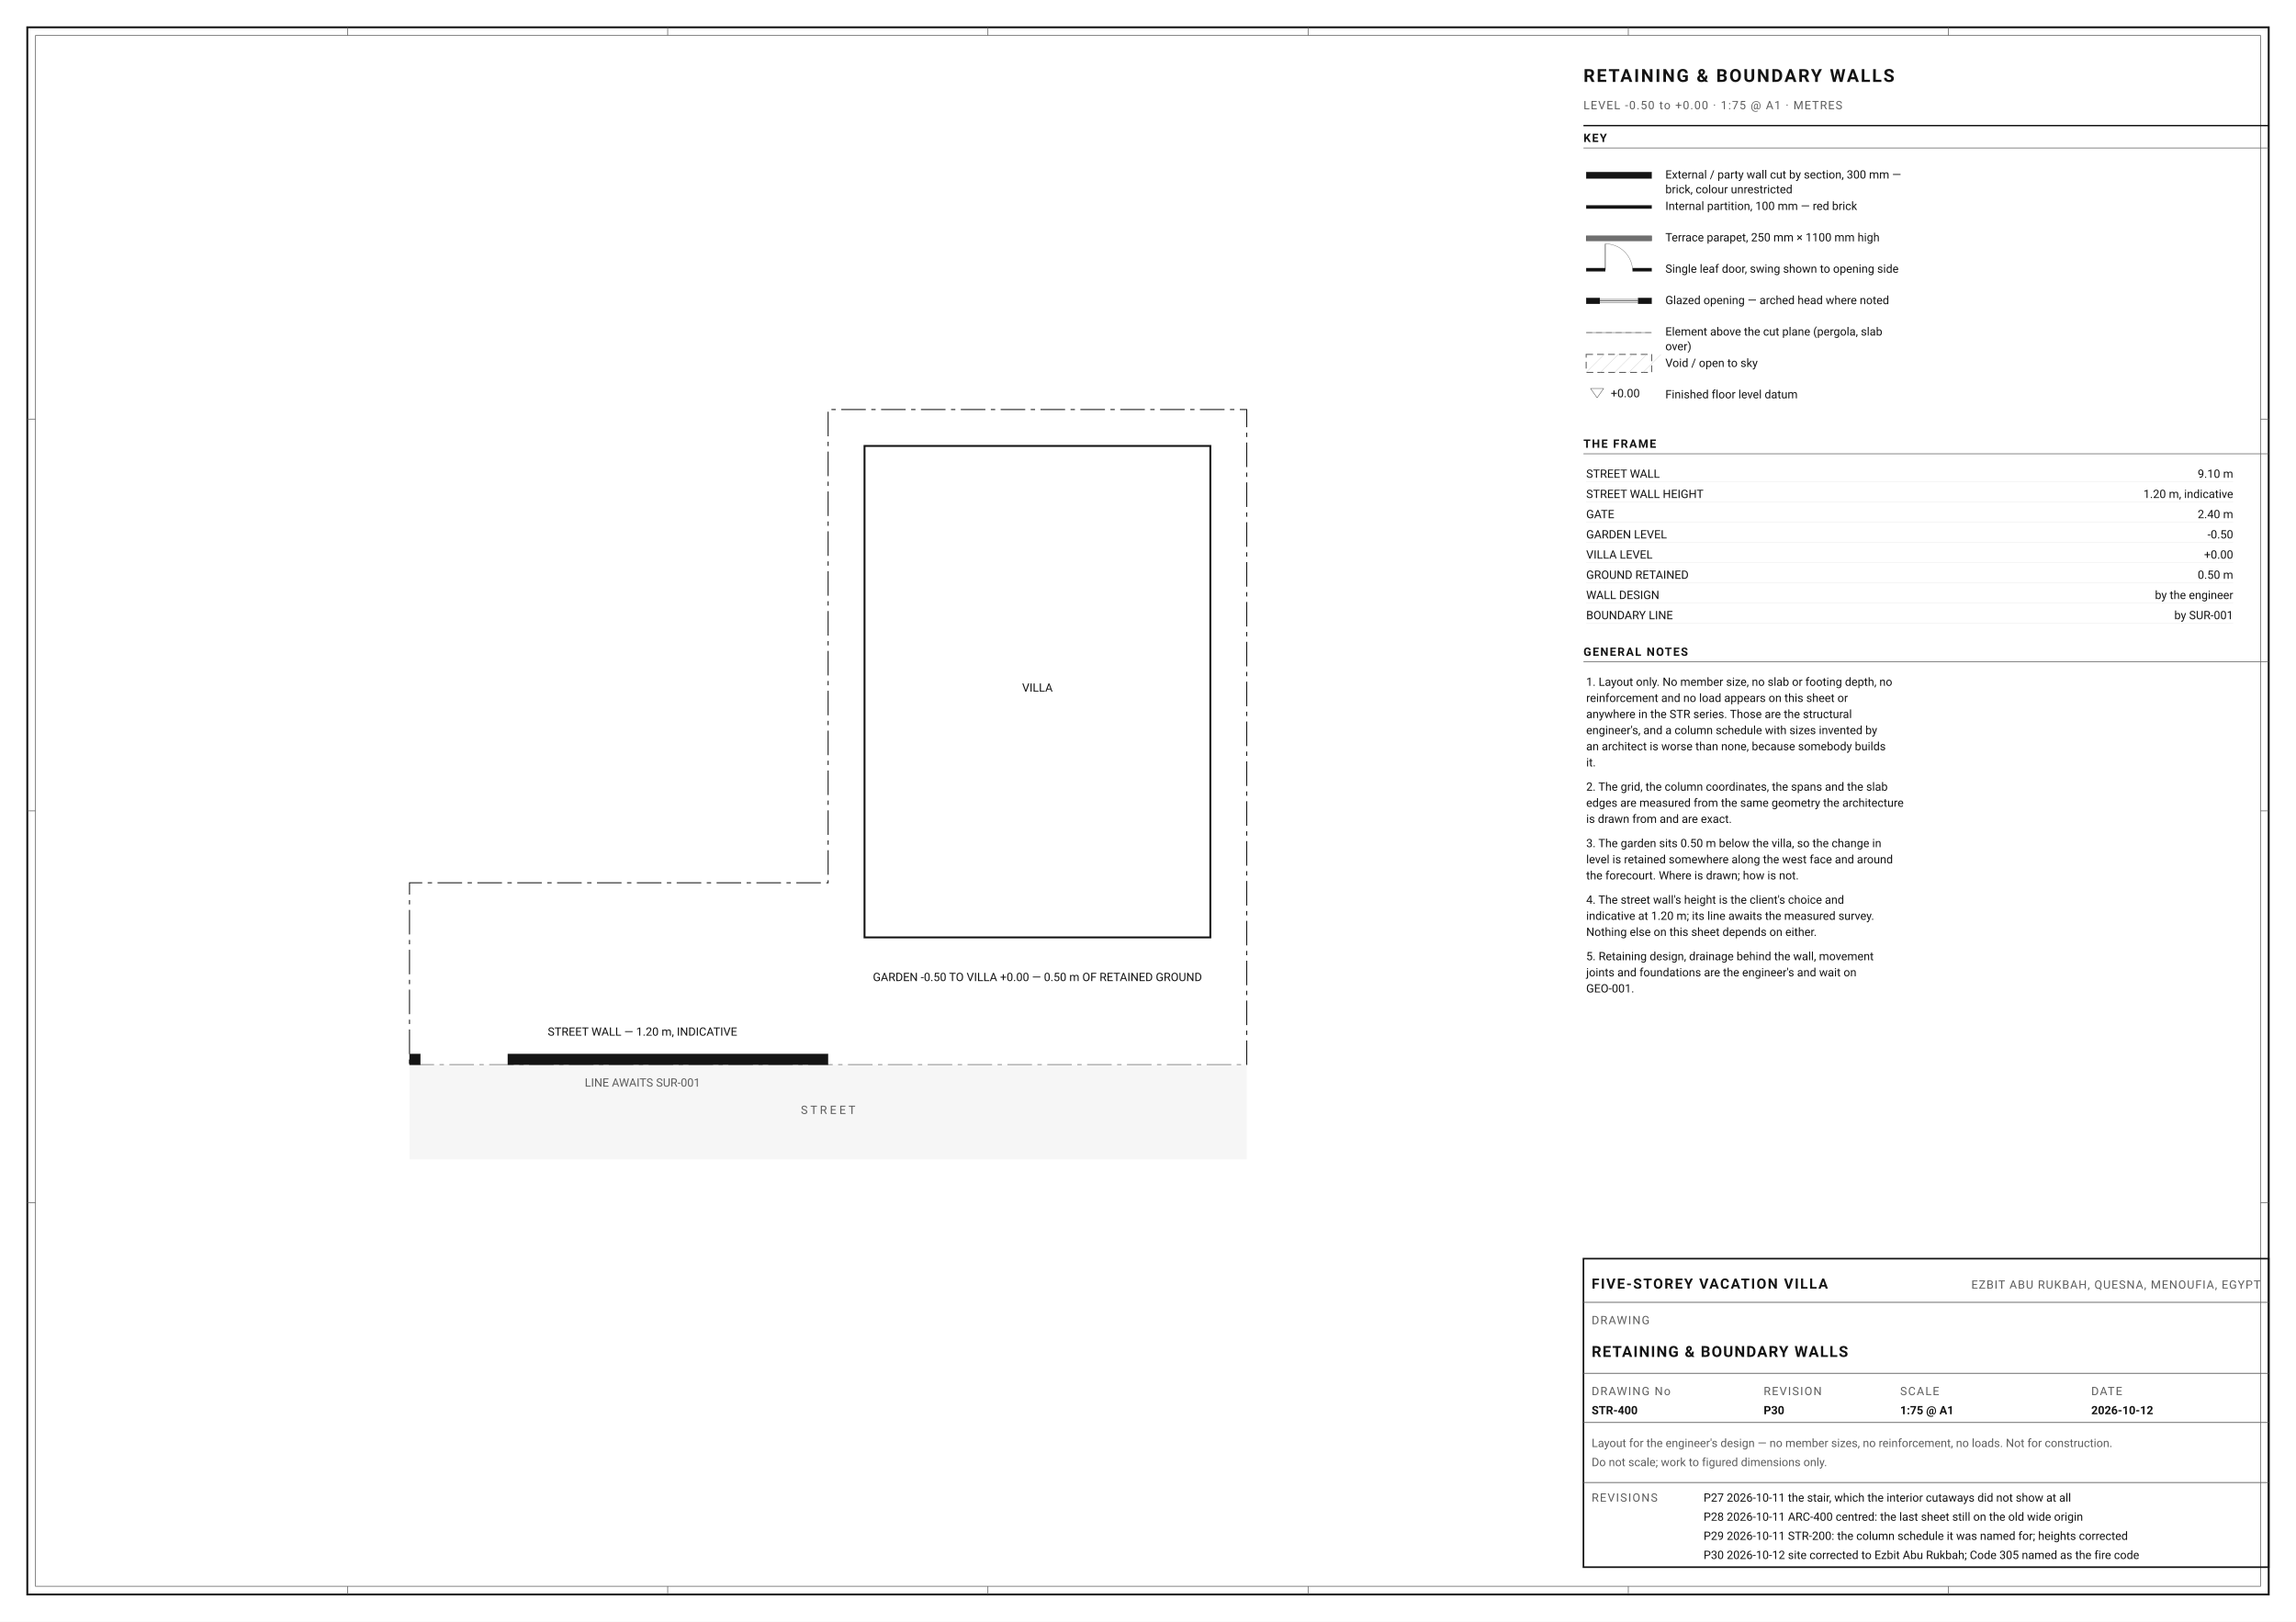
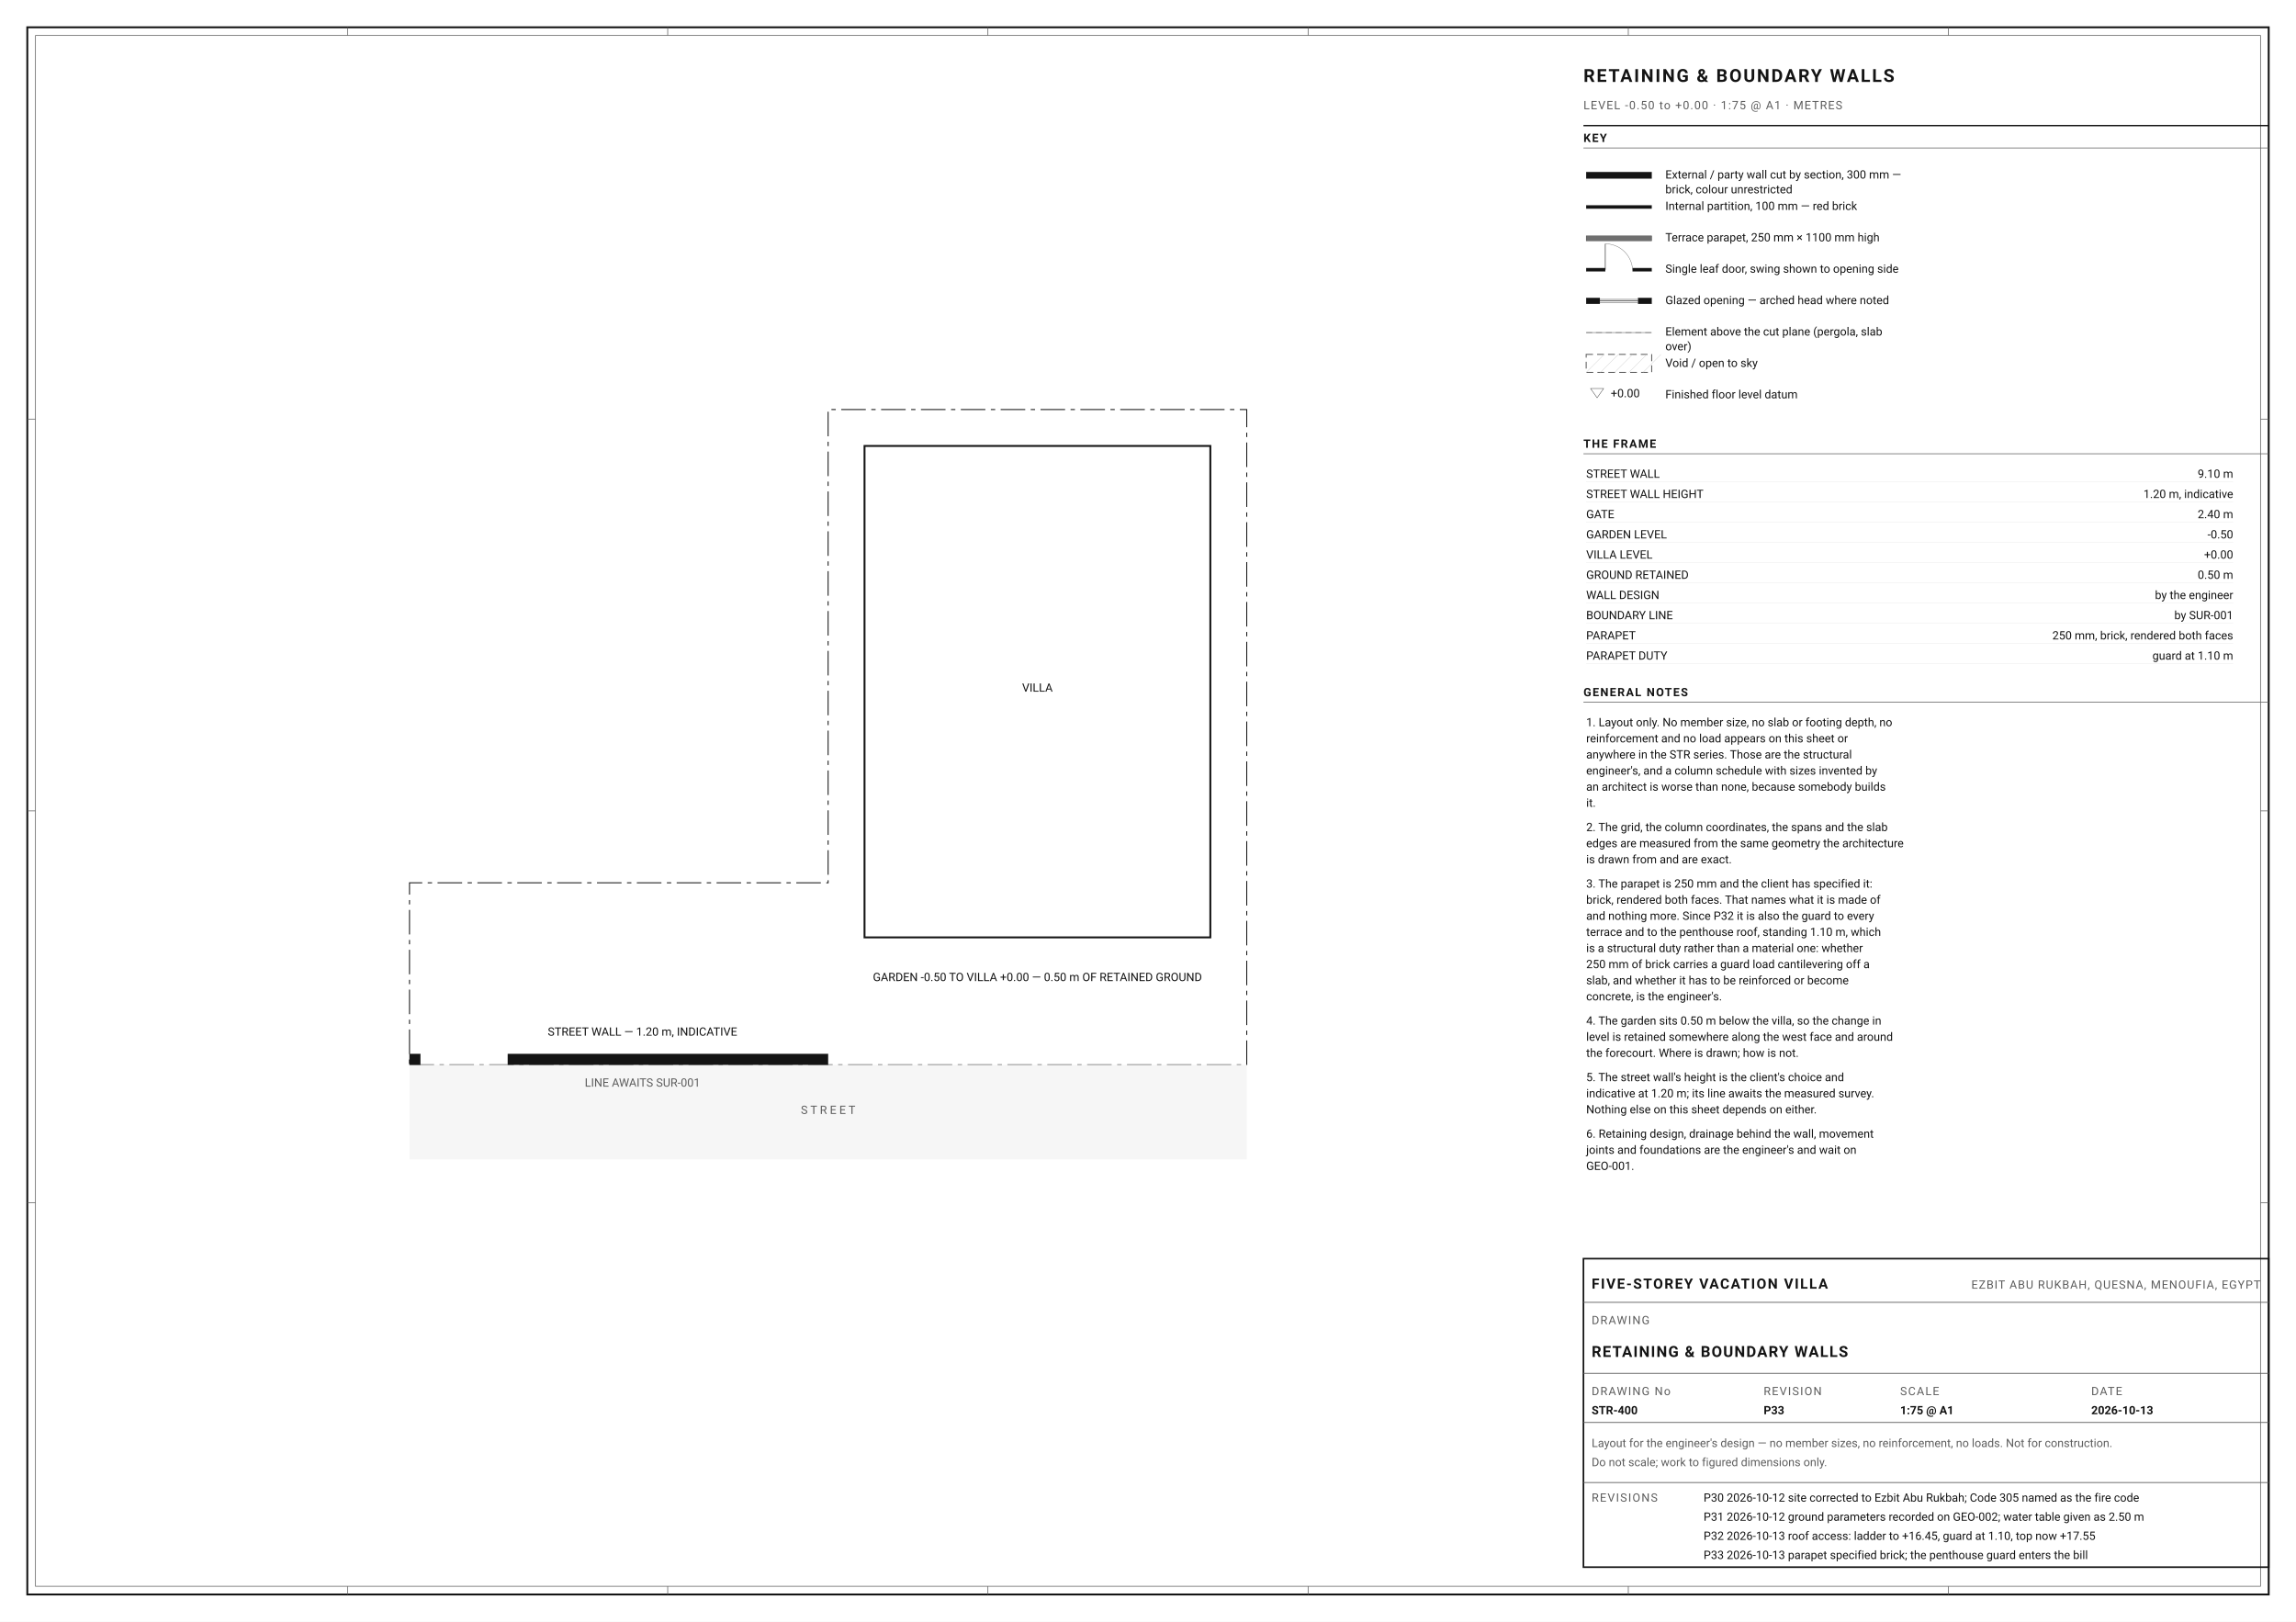
<svg xmlns="http://www.w3.org/2000/svg" width="841.0mm" height="594.0mm" viewBox="0 0 841.0 594.0">
  <rect width="841.0" height="594.0" fill="#ffffff" />
  <rect x="10.000" y="10.000" width="821.000" height="574.000" fill="none" stroke="#141414" stroke-width="0.7" />
  <rect x="13.000" y="13.000" width="815.000" height="568.000" fill="none" stroke="#5d5d5d" stroke-width="0.25" />
  <line x1="127.286" y1="10.000" x2="127.286" y2="13.000" stroke="#5d5d5d" stroke-width="0.25" stroke-linecap="butt" />
  <line x1="127.286" y1="581.000" x2="127.286" y2="584.000" stroke="#5d5d5d" stroke-width="0.25" stroke-linecap="butt" />
  <line x1="244.571" y1="10.000" x2="244.571" y2="13.000" stroke="#5d5d5d" stroke-width="0.25" stroke-linecap="butt" />
  <line x1="244.571" y1="581.000" x2="244.571" y2="584.000" stroke="#5d5d5d" stroke-width="0.25" stroke-linecap="butt" />
  <line x1="361.857" y1="10.000" x2="361.857" y2="13.000" stroke="#5d5d5d" stroke-width="0.25" stroke-linecap="butt" />
  <line x1="361.857" y1="581.000" x2="361.857" y2="584.000" stroke="#5d5d5d" stroke-width="0.25" stroke-linecap="butt" />
  <line x1="479.143" y1="10.000" x2="479.143" y2="13.000" stroke="#5d5d5d" stroke-width="0.25" stroke-linecap="butt" />
  <line x1="479.143" y1="581.000" x2="479.143" y2="584.000" stroke="#5d5d5d" stroke-width="0.25" stroke-linecap="butt" />
  <line x1="596.429" y1="10.000" x2="596.429" y2="13.000" stroke="#5d5d5d" stroke-width="0.25" stroke-linecap="butt" />
  <line x1="596.429" y1="581.000" x2="596.429" y2="584.000" stroke="#5d5d5d" stroke-width="0.25" stroke-linecap="butt" />
  <line x1="713.714" y1="10.000" x2="713.714" y2="13.000" stroke="#5d5d5d" stroke-width="0.25" stroke-linecap="butt" />
  <line x1="713.714" y1="581.000" x2="713.714" y2="584.000" stroke="#5d5d5d" stroke-width="0.25" stroke-linecap="butt" />
  <line x1="10.000" y1="153.500" x2="13.000" y2="153.500" stroke="#5d5d5d" stroke-width="0.25" stroke-linecap="butt" />
  <line x1="828.000" y1="153.500" x2="831.000" y2="153.500" stroke="#5d5d5d" stroke-width="0.25" stroke-linecap="butt" />
  <line x1="10.000" y1="297.000" x2="13.000" y2="297.000" stroke="#5d5d5d" stroke-width="0.25" stroke-linecap="butt" />
  <line x1="828.000" y1="297.000" x2="831.000" y2="297.000" stroke="#5d5d5d" stroke-width="0.25" stroke-linecap="butt" />
  <line x1="10.000" y1="440.500" x2="13.000" y2="440.500" stroke="#5d5d5d" stroke-width="0.25" stroke-linecap="butt" />
  <line x1="828.000" y1="440.500" x2="831.000" y2="440.500" stroke="#5d5d5d" stroke-width="0.25" stroke-linecap="butt" />
  <polygon points="150.000,390.000 456.667,390.000 456.667,150.000 303.333,150.000 303.333,323.333 150.000,323.333" fill="none" stroke="#141414" stroke-width="0.35" stroke-dasharray="9 2 1.6 2" />
  <rect x="150.000" y="390.000" width="306.667" height="34.667" fill="#f6f6f6" stroke="none" stroke-width="0" />
  <text x="303.333" y="408.000" font-family="ui-sans-serif,-apple-system,'Segoe UI',Roboto,'Helvetica Neue',Arial,sans-serif" font-size="4.233" fill="#5d5d5d" text-anchor="middle" font-weight="400" letter-spacing="0.0" style="">S T R E E T</text>
  <rect x="316.667" y="163.333" width="126.667" height="180.000" fill="#ffffff" stroke="#141414" stroke-width="0.7" />
  <text x="380.000" y="253.333" font-family="ui-sans-serif,-apple-system,'Segoe UI',Roboto,'Helvetica Neue',Arial,sans-serif" font-size="4.233" fill="#141414" text-anchor="middle" font-weight="400" letter-spacing="0.0" style="">VILLA</text>
  <rect x="150.000" y="386.000" width="4.000" height="4.000" fill="#141414" stroke="#141414" stroke-width="0.05" />
  <rect x="186.000" y="386.000" width="117.333" height="4.000" fill="#141414" stroke="#141414" stroke-width="0.05" />
  <text x="235.333" y="379.333" font-family="ui-sans-serif,-apple-system,'Segoe UI',Roboto,'Helvetica Neue',Arial,sans-serif" font-size="4.233" fill="#141414" text-anchor="middle" font-weight="400" letter-spacing="0.0" style="">STREET WALL — 1.20 m, INDICATIVE</text>
  <text x="235.333" y="398.000" font-family="ui-sans-serif,-apple-system,'Segoe UI',Roboto,'Helvetica Neue',Arial,sans-serif" font-size="4.233" fill="#5d5d5d" text-anchor="middle" font-weight="400" letter-spacing="0.0" style="">LINE AWAITS SUR-001</text>
  <text x="380.000" y="359.333" font-family="ui-sans-serif,-apple-system,'Segoe UI',Roboto,'Helvetica Neue',Arial,sans-serif" font-size="4.233" fill="#141414" text-anchor="middle" font-weight="400" letter-spacing="0.0" style="">GARDEN -0.50 TO VILLA +0.00 — 0.50 m OF RETAINED GROUND</text>
  <text x="580.000" y="30.000" font-family="ui-sans-serif,-apple-system,'Segoe UI',Roboto,'Helvetica Neue',Arial,sans-serif" font-size="6.6" fill="#141414" text-anchor="start" font-weight="700" letter-spacing="0.6" style="">RETAINING &amp; BOUNDARY WALLS</text>
  <text x="580.000" y="40.000" font-family="ui-sans-serif,-apple-system,'Segoe UI',Roboto,'Helvetica Neue',Arial,sans-serif" font-size="4.233" fill="#5d5d5d" text-anchor="start" font-weight="400" letter-spacing="0.35" style="">LEVEL -0.50 to +0.00   ·   1:75 @ A1   ·   METRES</text>
  <line x1="580.000" y1="46.000" x2="831.000" y2="46.000" stroke="#141414" stroke-width="0.5" stroke-linecap="butt" />
  <text x="580.000" y="52.000" font-family="ui-sans-serif,-apple-system,'Segoe UI',Roboto,'Helvetica Neue',Arial,sans-serif" font-size="4.233" fill="#141414" text-anchor="start" font-weight="700" letter-spacing="0.45" style="">KEY</text>
  <line x1="580.000" y1="54.200" x2="831.000" y2="54.200" stroke="#5d5d5d" stroke-width="0.25" stroke-linecap="butt" />
  <rect x="581.000" y="63.000" width="24.000" height="2.400" fill="#141414" stroke="#141414" stroke-width="0.05" />
  <text x="610.000" y="65.400" font-family="ui-sans-serif,-apple-system,'Segoe UI',Roboto,'Helvetica Neue',Arial,sans-serif" font-size="4.233" fill="#141414" text-anchor="start" font-weight="400" letter-spacing="0.0" style="">External / party wall cut by section, 300 mm —</text>
  <text x="610.000" y="70.800" font-family="ui-sans-serif,-apple-system,'Segoe UI',Roboto,'Helvetica Neue',Arial,sans-serif" font-size="4.233" fill="#141414" text-anchor="start" font-weight="400" letter-spacing="0.0" style="">brick, colour unrestricted</text>
  <rect x="581.000" y="75.200" width="24.000" height="1.200" fill="#141414" stroke="#141414" stroke-width="0.05" />
  <text x="610.000" y="76.900" font-family="ui-sans-serif,-apple-system,'Segoe UI',Roboto,'Helvetica Neue',Arial,sans-serif" font-size="4.233" fill="#141414" text-anchor="start" font-weight="400" letter-spacing="0.0" style="">Internal partition, 100 mm — red brick</text>
  <rect x="581.000" y="86.400" width="24.000" height="1.800" fill="#6f6f6f" stroke="#141414" stroke-width="0.1" />
  <text x="610.000" y="88.400" font-family="ui-sans-serif,-apple-system,'Segoe UI',Roboto,'Helvetica Neue',Arial,sans-serif" font-size="4.233" fill="#141414" text-anchor="start" font-weight="400" letter-spacing="0.0" style="">Terrace parapet, 250 mm × 1100 mm high</text>
  <rect x="581.000" y="98.200" width="7.000" height="1.200" fill="#141414" stroke="#141414" stroke-width="0.05" />
  <rect x="598.000" y="98.200" width="7.000" height="1.200" fill="#141414" stroke="#141414" stroke-width="0.05" />
  <line x1="588.000" y1="98.800" x2="588.000" y2="89.300" stroke="#141414" stroke-width="0.2" stroke-linecap="butt" />
  <path d="M 588.0 89.3 A 10 10 0 0 1 598.0 98.8" fill="none" stroke="#5d5d5d" stroke-width="0.13" />
  <text x="610.000" y="99.900" font-family="ui-sans-serif,-apple-system,'Segoe UI',Roboto,'Helvetica Neue',Arial,sans-serif" font-size="4.233" fill="#141414" text-anchor="start" font-weight="400" letter-spacing="0.0" style="">Single leaf door, swing shown to opening side</text>
  <rect x="581.000" y="109.100" width="5.000" height="2.200" fill="#141414" stroke="#141414" stroke-width="0.05" />
  <rect x="600.000" y="109.100" width="5.000" height="2.200" fill="#141414" stroke="#141414" stroke-width="0.05" />
  <line x1="586.000" y1="109.650" x2="600.000" y2="109.650" stroke="#5d5d5d" stroke-width="0.2" stroke-linecap="butt" />
  <line x1="586.000" y1="110.200" x2="600.000" y2="110.200" stroke="#141414" stroke-width="0.2" stroke-linecap="butt" />
  <line x1="586.000" y1="110.750" x2="600.000" y2="110.750" stroke="#5d5d5d" stroke-width="0.2" stroke-linecap="butt" />
  <text x="610.000" y="111.400" font-family="ui-sans-serif,-apple-system,'Segoe UI',Roboto,'Helvetica Neue',Arial,sans-serif" font-size="4.233" fill="#141414" text-anchor="start" font-weight="400" letter-spacing="0.0" style="">Glazed opening — arched head where noted</text>
  <line x1="581.000" y1="121.800" x2="605.000" y2="121.800" stroke="#5d5d5d" stroke-width="0.18" stroke-linecap="butt" />
  <line x1="581.0" y1="121.8" x2="605.0" y2="121.8" stroke="#5d5d5d" stroke-width="0.18" stroke-dasharray="2.2 1.4" />
  <text x="610.000" y="122.900" font-family="ui-sans-serif,-apple-system,'Segoe UI',Roboto,'Helvetica Neue',Arial,sans-serif" font-size="4.233" fill="#141414" text-anchor="start" font-weight="400" letter-spacing="0.0" style="">Element above the cut plane (pergola, slab</text>
  <text x="610.000" y="128.300" font-family="ui-sans-serif,-apple-system,'Segoe UI',Roboto,'Helvetica Neue',Arial,sans-serif" font-size="4.233" fill="#141414" text-anchor="start" font-weight="400" letter-spacing="0.0" style="">over)</text>
  <rect x="581.000" y="129.800" width="24.000" height="6.600" fill="none" stroke="#5d5d5d" stroke-width="0.35" stroke-dasharray="2.5 1.5" />
  <line x1="581.000" y1="136.400" x2="587.600" y2="129.800" stroke="#c9c9c9" stroke-width="0.13" stroke-linecap="butt" />
  <line x1="586.200" y1="136.400" x2="592.800" y2="129.800" stroke="#c9c9c9" stroke-width="0.13" stroke-linecap="butt" />
  <line x1="591.400" y1="136.400" x2="598.000" y2="129.800" stroke="#c9c9c9" stroke-width="0.13" stroke-linecap="butt" />
  <line x1="596.600" y1="136.400" x2="603.200" y2="129.800" stroke="#c9c9c9" stroke-width="0.13" stroke-linecap="butt" />
  <line x1="601.800" y1="136.400" x2="608.400" y2="129.800" stroke="#c9c9c9" stroke-width="0.13" stroke-linecap="butt" />
  <text x="610.000" y="134.400" font-family="ui-sans-serif,-apple-system,'Segoe UI',Roboto,'Helvetica Neue',Arial,sans-serif" font-size="4.233" fill="#141414" text-anchor="start" font-weight="400" letter-spacing="0.0" style="">Void / open to sky</text>
  <polygon points="585.0,145.7 582.6,142.3 587.4,142.3" fill="none" stroke="#141414" stroke-width="0.13" />
  <text x="590.000" y="145.500" font-family="ui-sans-serif,-apple-system,'Segoe UI',Roboto,'Helvetica Neue',Arial,sans-serif" font-size="4.233" fill="#141414" text-anchor="start" font-weight="400" letter-spacing="0.0" style="">+0.00</text>
  <text x="610.000" y="145.900" font-family="ui-sans-serif,-apple-system,'Segoe UI',Roboto,'Helvetica Neue',Arial,sans-serif" font-size="4.233" fill="#141414" text-anchor="start" font-weight="400" letter-spacing="0.0" style="">Finished floor level datum</text>
  <text x="580.000" y="164.000" font-family="ui-sans-serif,-apple-system,'Segoe UI',Roboto,'Helvetica Neue',Arial,sans-serif" font-size="4.233" fill="#141414" text-anchor="start" font-weight="700" letter-spacing="0.45" style="">THE FRAME</text>
  <line x1="580.000" y1="166.200" x2="831.000" y2="166.200" stroke="#5d5d5d" stroke-width="0.25" stroke-linecap="butt" />
  <text x="581.000" y="175.000" font-family="ui-sans-serif,-apple-system,'Segoe UI',Roboto,'Helvetica Neue',Arial,sans-serif" font-size="4.233" fill="#141414" text-anchor="start" font-weight="400" letter-spacing="0.0" style="">STREET WALL</text>
  <text x="818.000" y="175.000" font-family="ui-sans-serif,-apple-system,'Segoe UI',Roboto,'Helvetica Neue',Arial,sans-serif" font-size="4.233" fill="#141414" text-anchor="end" font-weight="400" letter-spacing="0.0" style="">9.10 m</text>
  <line x1="581.000" y1="176.400" x2="818.000" y2="176.400" stroke="#e2e2e2" stroke-width="0.12" stroke-linecap="butt" />
  <text x="581.000" y="182.400" font-family="ui-sans-serif,-apple-system,'Segoe UI',Roboto,'Helvetica Neue',Arial,sans-serif" font-size="4.233" fill="#141414" text-anchor="start" font-weight="400" letter-spacing="0.0" style="">STREET WALL HEIGHT</text>
  <text x="818.000" y="182.400" font-family="ui-sans-serif,-apple-system,'Segoe UI',Roboto,'Helvetica Neue',Arial,sans-serif" font-size="4.233" fill="#141414" text-anchor="end" font-weight="400" letter-spacing="0.0" style="">1.20 m, indicative</text>
  <line x1="581.000" y1="183.800" x2="818.000" y2="183.800" stroke="#e2e2e2" stroke-width="0.12" stroke-linecap="butt" />
  <text x="581.000" y="189.800" font-family="ui-sans-serif,-apple-system,'Segoe UI',Roboto,'Helvetica Neue',Arial,sans-serif" font-size="4.233" fill="#141414" text-anchor="start" font-weight="400" letter-spacing="0.0" style="">GATE</text>
  <text x="818.000" y="189.800" font-family="ui-sans-serif,-apple-system,'Segoe UI',Roboto,'Helvetica Neue',Arial,sans-serif" font-size="4.233" fill="#141414" text-anchor="end" font-weight="400" letter-spacing="0.0" style="">2.40 m</text>
  <line x1="581.000" y1="191.200" x2="818.000" y2="191.200" stroke="#e2e2e2" stroke-width="0.12" stroke-linecap="butt" />
  <text x="581.000" y="197.200" font-family="ui-sans-serif,-apple-system,'Segoe UI',Roboto,'Helvetica Neue',Arial,sans-serif" font-size="4.233" fill="#141414" text-anchor="start" font-weight="400" letter-spacing="0.0" style="">GARDEN LEVEL</text>
  <text x="818.000" y="197.200" font-family="ui-sans-serif,-apple-system,'Segoe UI',Roboto,'Helvetica Neue',Arial,sans-serif" font-size="4.233" fill="#141414" text-anchor="end" font-weight="400" letter-spacing="0.0" style="">-0.50</text>
  <line x1="581.000" y1="198.600" x2="818.000" y2="198.600" stroke="#e2e2e2" stroke-width="0.12" stroke-linecap="butt" />
  <text x="581.000" y="204.600" font-family="ui-sans-serif,-apple-system,'Segoe UI',Roboto,'Helvetica Neue',Arial,sans-serif" font-size="4.233" fill="#141414" text-anchor="start" font-weight="400" letter-spacing="0.0" style="">VILLA LEVEL</text>
  <text x="818.000" y="204.600" font-family="ui-sans-serif,-apple-system,'Segoe UI',Roboto,'Helvetica Neue',Arial,sans-serif" font-size="4.233" fill="#141414" text-anchor="end" font-weight="400" letter-spacing="0.0" style="">+0.00</text>
  <line x1="581.000" y1="206.000" x2="818.000" y2="206.000" stroke="#e2e2e2" stroke-width="0.12" stroke-linecap="butt" />
  <text x="581.000" y="212.000" font-family="ui-sans-serif,-apple-system,'Segoe UI',Roboto,'Helvetica Neue',Arial,sans-serif" font-size="4.233" fill="#141414" text-anchor="start" font-weight="400" letter-spacing="0.0" style="">GROUND RETAINED</text>
  <text x="818.000" y="212.000" font-family="ui-sans-serif,-apple-system,'Segoe UI',Roboto,'Helvetica Neue',Arial,sans-serif" font-size="4.233" fill="#141414" text-anchor="end" font-weight="400" letter-spacing="0.0" style="">0.50 m</text>
  <line x1="581.000" y1="213.400" x2="818.000" y2="213.400" stroke="#e2e2e2" stroke-width="0.12" stroke-linecap="butt" />
  <text x="581.000" y="219.400" font-family="ui-sans-serif,-apple-system,'Segoe UI',Roboto,'Helvetica Neue',Arial,sans-serif" font-size="4.233" fill="#141414" text-anchor="start" font-weight="400" letter-spacing="0.0" style="">WALL DESIGN</text>
  <text x="818.000" y="219.400" font-family="ui-sans-serif,-apple-system,'Segoe UI',Roboto,'Helvetica Neue',Arial,sans-serif" font-size="4.233" fill="#141414" text-anchor="end" font-weight="400" letter-spacing="0.0" style="">by the engineer</text>
  <line x1="581.000" y1="220.800" x2="818.000" y2="220.800" stroke="#e2e2e2" stroke-width="0.12" stroke-linecap="butt" />
  <text x="581.000" y="226.800" font-family="ui-sans-serif,-apple-system,'Segoe UI',Roboto,'Helvetica Neue',Arial,sans-serif" font-size="4.233" fill="#141414" text-anchor="start" font-weight="400" letter-spacing="0.0" style="">BOUNDARY LINE</text>
  <text x="818.000" y="226.800" font-family="ui-sans-serif,-apple-system,'Segoe UI',Roboto,'Helvetica Neue',Arial,sans-serif" font-size="4.233" fill="#141414" text-anchor="end" font-weight="400" letter-spacing="0.0" style="">by SUR-001</text>
  <line x1="581.000" y1="228.200" x2="818.000" y2="228.200" stroke="#e2e2e2" stroke-width="0.12" stroke-linecap="butt" />
-   <text x="580.000" y="240.200" font-family="ui-sans-serif,-apple-system,'Segoe UI',Roboto,'Helvetica Neue',Arial,sans-serif" font-size="4.233" fill="#141414" text-anchor="start" font-weight="700" letter-spacing="0.45" style="">GENERAL NOTES</text>
-   <line x1="580.000" y1="242.400" x2="831.000" y2="242.400" stroke="#5d5d5d" stroke-width="0.25" stroke-linecap="butt" />
-   <text x="581.000" y="251.200" font-family="ui-sans-serif,-apple-system,'Segoe UI',Roboto,'Helvetica Neue',Arial,sans-serif" font-size="4.233" fill="#141414" text-anchor="start" font-weight="400" letter-spacing="0.0" style="">1.  Layout only. No member size, no slab or footing depth, no</text>
-   <text x="581.000" y="257.100" font-family="ui-sans-serif,-apple-system,'Segoe UI',Roboto,'Helvetica Neue',Arial,sans-serif" font-size="4.233" fill="#141414" text-anchor="start" font-weight="400" letter-spacing="0.0" style="">     reinforcement and no load appears on this sheet or</text>
-   <text x="581.000" y="263.000" font-family="ui-sans-serif,-apple-system,'Segoe UI',Roboto,'Helvetica Neue',Arial,sans-serif" font-size="4.233" fill="#141414" text-anchor="start" font-weight="400" letter-spacing="0.0" style="">     anywhere in the STR series. Those are the structural</text>
-   <text x="581.000" y="268.900" font-family="ui-sans-serif,-apple-system,'Segoe UI',Roboto,'Helvetica Neue',Arial,sans-serif" font-size="4.233" fill="#141414" text-anchor="start" font-weight="400" letter-spacing="0.0" style="">     engineer's, and a column schedule with sizes invented by</text>
-   <text x="581.000" y="274.800" font-family="ui-sans-serif,-apple-system,'Segoe UI',Roboto,'Helvetica Neue',Arial,sans-serif" font-size="4.233" fill="#141414" text-anchor="start" font-weight="400" letter-spacing="0.0" style="">     an architect is worse than none, because somebody builds</text>
-   <text x="581.000" y="280.700" font-family="ui-sans-serif,-apple-system,'Segoe UI',Roboto,'Helvetica Neue',Arial,sans-serif" font-size="4.233" fill="#141414" text-anchor="start" font-weight="400" letter-spacing="0.0" style="">     it.</text>
-   <text x="581.000" y="289.600" font-family="ui-sans-serif,-apple-system,'Segoe UI',Roboto,'Helvetica Neue',Arial,sans-serif" font-size="4.233" fill="#141414" text-anchor="start" font-weight="400" letter-spacing="0.0" style="">2.  The grid, the column coordinates, the spans and the slab</text>
-   <text x="581.000" y="295.500" font-family="ui-sans-serif,-apple-system,'Segoe UI',Roboto,'Helvetica Neue',Arial,sans-serif" font-size="4.233" fill="#141414" text-anchor="start" font-weight="400" letter-spacing="0.0" style="">     edges are measured from the same geometry the architecture</text>
-   <text x="581.000" y="301.400" font-family="ui-sans-serif,-apple-system,'Segoe UI',Roboto,'Helvetica Neue',Arial,sans-serif" font-size="4.233" fill="#141414" text-anchor="start" font-weight="400" letter-spacing="0.0" style="">     is drawn from and are exact.</text>
-   <text x="581.000" y="310.300" font-family="ui-sans-serif,-apple-system,'Segoe UI',Roboto,'Helvetica Neue',Arial,sans-serif" font-size="4.233" fill="#141414" text-anchor="start" font-weight="400" letter-spacing="0.0" style="">3.  The garden sits 0.50 m below the villa, so the change in</text>
-   <text x="581.000" y="316.200" font-family="ui-sans-serif,-apple-system,'Segoe UI',Roboto,'Helvetica Neue',Arial,sans-serif" font-size="4.233" fill="#141414" text-anchor="start" font-weight="400" letter-spacing="0.0" style="">     level is retained somewhere along the west face and around</text>
-   <text x="581.000" y="322.100" font-family="ui-sans-serif,-apple-system,'Segoe UI',Roboto,'Helvetica Neue',Arial,sans-serif" font-size="4.233" fill="#141414" text-anchor="start" font-weight="400" letter-spacing="0.0" style="">     the forecourt. Where is drawn; how is not.</text>
-   <text x="581.000" y="331.000" font-family="ui-sans-serif,-apple-system,'Segoe UI',Roboto,'Helvetica Neue',Arial,sans-serif" font-size="4.233" fill="#141414" text-anchor="start" font-weight="400" letter-spacing="0.0" style="">4.  The street wall's height is the client's choice and</text>
-   <text x="581.000" y="336.900" font-family="ui-sans-serif,-apple-system,'Segoe UI',Roboto,'Helvetica Neue',Arial,sans-serif" font-size="4.233" fill="#141414" text-anchor="start" font-weight="400" letter-spacing="0.0" style="">     indicative at 1.20 m; its line awaits the measured survey.</text>
-   <text x="581.000" y="342.800" font-family="ui-sans-serif,-apple-system,'Segoe UI',Roboto,'Helvetica Neue',Arial,sans-serif" font-size="4.233" fill="#141414" text-anchor="start" font-weight="400" letter-spacing="0.0" style="">     Nothing else on this sheet depends on either.</text>
-   <text x="581.000" y="351.700" font-family="ui-sans-serif,-apple-system,'Segoe UI',Roboto,'Helvetica Neue',Arial,sans-serif" font-size="4.233" fill="#141414" text-anchor="start" font-weight="400" letter-spacing="0.0" style="">5.  Retaining design, drainage behind the wall, movement</text>
-   <text x="581.000" y="357.600" font-family="ui-sans-serif,-apple-system,'Segoe UI',Roboto,'Helvetica Neue',Arial,sans-serif" font-size="4.233" fill="#141414" text-anchor="start" font-weight="400" letter-spacing="0.0" style="">     joints and foundations are the engineer's and wait on</text>
-   <text x="581.000" y="363.500" font-family="ui-sans-serif,-apple-system,'Segoe UI',Roboto,'Helvetica Neue',Arial,sans-serif" font-size="4.233" fill="#141414" text-anchor="start" font-weight="400" letter-spacing="0.0" style="">     GEO-001.</text>
+   <text x="581.000" y="234.200" font-family="ui-sans-serif,-apple-system,'Segoe UI',Roboto,'Helvetica Neue',Arial,sans-serif" font-size="4.233" fill="#141414" text-anchor="start" font-weight="400" letter-spacing="0.0" style="">PARAPET</text>
+   <text x="818.000" y="234.200" font-family="ui-sans-serif,-apple-system,'Segoe UI',Roboto,'Helvetica Neue',Arial,sans-serif" font-size="4.233" fill="#141414" text-anchor="end" font-weight="400" letter-spacing="0.0" style="">250 mm, brick, rendered both faces</text>
+   <line x1="581.000" y1="235.600" x2="818.000" y2="235.600" stroke="#e2e2e2" stroke-width="0.12" stroke-linecap="butt" />
+   <text x="581.000" y="241.600" font-family="ui-sans-serif,-apple-system,'Segoe UI',Roboto,'Helvetica Neue',Arial,sans-serif" font-size="4.233" fill="#141414" text-anchor="start" font-weight="400" letter-spacing="0.0" style="">PARAPET DUTY</text>
+   <text x="818.000" y="241.600" font-family="ui-sans-serif,-apple-system,'Segoe UI',Roboto,'Helvetica Neue',Arial,sans-serif" font-size="4.233" fill="#141414" text-anchor="end" font-weight="400" letter-spacing="0.0" style="">guard at 1.10 m</text>
+   <line x1="581.000" y1="243.000" x2="818.000" y2="243.000" stroke="#e2e2e2" stroke-width="0.12" stroke-linecap="butt" />
+   <text x="580.000" y="255.000" font-family="ui-sans-serif,-apple-system,'Segoe UI',Roboto,'Helvetica Neue',Arial,sans-serif" font-size="4.233" fill="#141414" text-anchor="start" font-weight="700" letter-spacing="0.45" style="">GENERAL NOTES</text>
+   <line x1="580.000" y1="257.200" x2="831.000" y2="257.200" stroke="#5d5d5d" stroke-width="0.25" stroke-linecap="butt" />
+   <text x="581.000" y="266.000" font-family="ui-sans-serif,-apple-system,'Segoe UI',Roboto,'Helvetica Neue',Arial,sans-serif" font-size="4.233" fill="#141414" text-anchor="start" font-weight="400" letter-spacing="0.0" style="">1.  Layout only. No member size, no slab or footing depth, no</text>
+   <text x="581.000" y="271.900" font-family="ui-sans-serif,-apple-system,'Segoe UI',Roboto,'Helvetica Neue',Arial,sans-serif" font-size="4.233" fill="#141414" text-anchor="start" font-weight="400" letter-spacing="0.0" style="">     reinforcement and no load appears on this sheet or</text>
+   <text x="581.000" y="277.800" font-family="ui-sans-serif,-apple-system,'Segoe UI',Roboto,'Helvetica Neue',Arial,sans-serif" font-size="4.233" fill="#141414" text-anchor="start" font-weight="400" letter-spacing="0.0" style="">     anywhere in the STR series. Those are the structural</text>
+   <text x="581.000" y="283.700" font-family="ui-sans-serif,-apple-system,'Segoe UI',Roboto,'Helvetica Neue',Arial,sans-serif" font-size="4.233" fill="#141414" text-anchor="start" font-weight="400" letter-spacing="0.0" style="">     engineer's, and a column schedule with sizes invented by</text>
+   <text x="581.000" y="289.600" font-family="ui-sans-serif,-apple-system,'Segoe UI',Roboto,'Helvetica Neue',Arial,sans-serif" font-size="4.233" fill="#141414" text-anchor="start" font-weight="400" letter-spacing="0.0" style="">     an architect is worse than none, because somebody builds</text>
+   <text x="581.000" y="295.500" font-family="ui-sans-serif,-apple-system,'Segoe UI',Roboto,'Helvetica Neue',Arial,sans-serif" font-size="4.233" fill="#141414" text-anchor="start" font-weight="400" letter-spacing="0.0" style="">     it.</text>
+   <text x="581.000" y="304.400" font-family="ui-sans-serif,-apple-system,'Segoe UI',Roboto,'Helvetica Neue',Arial,sans-serif" font-size="4.233" fill="#141414" text-anchor="start" font-weight="400" letter-spacing="0.0" style="">2.  The grid, the column coordinates, the spans and the slab</text>
+   <text x="581.000" y="310.300" font-family="ui-sans-serif,-apple-system,'Segoe UI',Roboto,'Helvetica Neue',Arial,sans-serif" font-size="4.233" fill="#141414" text-anchor="start" font-weight="400" letter-spacing="0.0" style="">     edges are measured from the same geometry the architecture</text>
+   <text x="581.000" y="316.200" font-family="ui-sans-serif,-apple-system,'Segoe UI',Roboto,'Helvetica Neue',Arial,sans-serif" font-size="4.233" fill="#141414" text-anchor="start" font-weight="400" letter-spacing="0.0" style="">     is drawn from and are exact.</text>
+   <text x="581.000" y="325.100" font-family="ui-sans-serif,-apple-system,'Segoe UI',Roboto,'Helvetica Neue',Arial,sans-serif" font-size="4.233" fill="#141414" text-anchor="start" font-weight="400" letter-spacing="0.0" style="">3.  The parapet is 250 mm and the client has specified it:</text>
+   <text x="581.000" y="331.000" font-family="ui-sans-serif,-apple-system,'Segoe UI',Roboto,'Helvetica Neue',Arial,sans-serif" font-size="4.233" fill="#141414" text-anchor="start" font-weight="400" letter-spacing="0.0" style="">     brick, rendered both faces. That names what it is made of</text>
+   <text x="581.000" y="336.900" font-family="ui-sans-serif,-apple-system,'Segoe UI',Roboto,'Helvetica Neue',Arial,sans-serif" font-size="4.233" fill="#141414" text-anchor="start" font-weight="400" letter-spacing="0.0" style="">     and nothing more. Since P32 it is also the guard to every</text>
+   <text x="581.000" y="342.800" font-family="ui-sans-serif,-apple-system,'Segoe UI',Roboto,'Helvetica Neue',Arial,sans-serif" font-size="4.233" fill="#141414" text-anchor="start" font-weight="400" letter-spacing="0.0" style="">     terrace and to the penthouse roof, standing 1.10 m, which</text>
+   <text x="581.000" y="348.700" font-family="ui-sans-serif,-apple-system,'Segoe UI',Roboto,'Helvetica Neue',Arial,sans-serif" font-size="4.233" fill="#141414" text-anchor="start" font-weight="400" letter-spacing="0.0" style="">     is a structural duty rather than a material one: whether</text>
+   <text x="581.000" y="354.600" font-family="ui-sans-serif,-apple-system,'Segoe UI',Roboto,'Helvetica Neue',Arial,sans-serif" font-size="4.233" fill="#141414" text-anchor="start" font-weight="400" letter-spacing="0.0" style="">     250 mm of brick carries a guard load cantilevering off a</text>
+   <text x="581.000" y="360.500" font-family="ui-sans-serif,-apple-system,'Segoe UI',Roboto,'Helvetica Neue',Arial,sans-serif" font-size="4.233" fill="#141414" text-anchor="start" font-weight="400" letter-spacing="0.0" style="">     slab, and whether it has to be reinforced or become</text>
+   <text x="581.000" y="366.400" font-family="ui-sans-serif,-apple-system,'Segoe UI',Roboto,'Helvetica Neue',Arial,sans-serif" font-size="4.233" fill="#141414" text-anchor="start" font-weight="400" letter-spacing="0.0" style="">     concrete, is the engineer's.</text>
+   <text x="581.000" y="375.300" font-family="ui-sans-serif,-apple-system,'Segoe UI',Roboto,'Helvetica Neue',Arial,sans-serif" font-size="4.233" fill="#141414" text-anchor="start" font-weight="400" letter-spacing="0.0" style="">4.  The garden sits 0.50 m below the villa, so the change in</text>
+   <text x="581.000" y="381.200" font-family="ui-sans-serif,-apple-system,'Segoe UI',Roboto,'Helvetica Neue',Arial,sans-serif" font-size="4.233" fill="#141414" text-anchor="start" font-weight="400" letter-spacing="0.0" style="">     level is retained somewhere along the west face and around</text>
+   <text x="581.000" y="387.100" font-family="ui-sans-serif,-apple-system,'Segoe UI',Roboto,'Helvetica Neue',Arial,sans-serif" font-size="4.233" fill="#141414" text-anchor="start" font-weight="400" letter-spacing="0.0" style="">     the forecourt. Where is drawn; how is not.</text>
+   <text x="581.000" y="396.000" font-family="ui-sans-serif,-apple-system,'Segoe UI',Roboto,'Helvetica Neue',Arial,sans-serif" font-size="4.233" fill="#141414" text-anchor="start" font-weight="400" letter-spacing="0.0" style="">5.  The street wall's height is the client's choice and</text>
+   <text x="581.000" y="401.900" font-family="ui-sans-serif,-apple-system,'Segoe UI',Roboto,'Helvetica Neue',Arial,sans-serif" font-size="4.233" fill="#141414" text-anchor="start" font-weight="400" letter-spacing="0.0" style="">     indicative at 1.20 m; its line awaits the measured survey.</text>
+   <text x="581.000" y="407.800" font-family="ui-sans-serif,-apple-system,'Segoe UI',Roboto,'Helvetica Neue',Arial,sans-serif" font-size="4.233" fill="#141414" text-anchor="start" font-weight="400" letter-spacing="0.0" style="">     Nothing else on this sheet depends on either.</text>
+   <text x="581.000" y="416.700" font-family="ui-sans-serif,-apple-system,'Segoe UI',Roboto,'Helvetica Neue',Arial,sans-serif" font-size="4.233" fill="#141414" text-anchor="start" font-weight="400" letter-spacing="0.0" style="">6.  Retaining design, drainage behind the wall, movement</text>
+   <text x="581.000" y="422.600" font-family="ui-sans-serif,-apple-system,'Segoe UI',Roboto,'Helvetica Neue',Arial,sans-serif" font-size="4.233" fill="#141414" text-anchor="start" font-weight="400" letter-spacing="0.0" style="">     joints and foundations are the engineer's and wait on</text>
+   <text x="581.000" y="428.500" font-family="ui-sans-serif,-apple-system,'Segoe UI',Roboto,'Helvetica Neue',Arial,sans-serif" font-size="4.233" fill="#141414" text-anchor="start" font-weight="400" letter-spacing="0.0" style="">     GEO-001.</text>
  <rect x="580.000" y="461.000" width="251.000" height="113.000" fill="none" stroke="#141414" stroke-width="0.6" />
  <line x1="580.000" y1="477.000" x2="831.000" y2="477.000" stroke="#5d5d5d" stroke-width="0.3" stroke-linecap="butt" />
  <line x1="580.000" y1="503.000" x2="831.000" y2="503.000" stroke="#5d5d5d" stroke-width="0.3" stroke-linecap="butt" />
  <line x1="580.000" y1="521.000" x2="831.000" y2="521.000" stroke="#5d5d5d" stroke-width="0.3" stroke-linecap="butt" />
  <text x="583.000" y="472.000" font-family="ui-sans-serif,-apple-system,'Segoe UI',Roboto,'Helvetica Neue',Arial,sans-serif" font-size="5.2" fill="#141414" text-anchor="start" font-weight="700" letter-spacing="0.5" style="">FIVE-STOREY VACATION VILLA</text>
  <text x="828.000" y="472.000" font-family="ui-sans-serif,-apple-system,'Segoe UI',Roboto,'Helvetica Neue',Arial,sans-serif" font-size="4.233" fill="#5d5d5d" text-anchor="end" font-weight="400" letter-spacing="0.3" style="">EZBIT ABU RUKBAH, QUESNA, MENOUFIA, EGYPT</text>
  <text x="583.000" y="485.000" font-family="ui-sans-serif,-apple-system,'Segoe UI',Roboto,'Helvetica Neue',Arial,sans-serif" font-size="4.233" fill="#5d5d5d" text-anchor="start" font-weight="400" letter-spacing="0.4" style="">DRAWING</text>
  <text x="583.000" y="497.000" font-family="ui-sans-serif,-apple-system,'Segoe UI',Roboto,'Helvetica Neue',Arial,sans-serif" font-size="5.6" fill="#141414" text-anchor="start" font-weight="700" letter-spacing="0.4" style="">RETAINING &amp; BOUNDARY WALLS</text>
  <text x="583.000" y="511.000" font-family="ui-sans-serif,-apple-system,'Segoe UI',Roboto,'Helvetica Neue',Arial,sans-serif" font-size="4.233" fill="#5d5d5d" text-anchor="start" font-weight="400" letter-spacing="0.4" style="">DRAWING No</text>
  <text x="583.000" y="518.000" font-family="ui-sans-serif,-apple-system,'Segoe UI',Roboto,'Helvetica Neue',Arial,sans-serif" font-size="4.233" fill="#141414" text-anchor="start" font-weight="700" letter-spacing="0.0" style="">STR-400</text>
  <text x="646.000" y="511.000" font-family="ui-sans-serif,-apple-system,'Segoe UI',Roboto,'Helvetica Neue',Arial,sans-serif" font-size="4.233" fill="#5d5d5d" text-anchor="start" font-weight="400" letter-spacing="0.4" style="">REVISION</text>
-   <text x="646.000" y="518.000" font-family="ui-sans-serif,-apple-system,'Segoe UI',Roboto,'Helvetica Neue',Arial,sans-serif" font-size="4.233" fill="#141414" text-anchor="start" font-weight="700" letter-spacing="0.0" style="">P30</text>
+   <text x="646.000" y="518.000" font-family="ui-sans-serif,-apple-system,'Segoe UI',Roboto,'Helvetica Neue',Arial,sans-serif" font-size="4.233" fill="#141414" text-anchor="start" font-weight="700" letter-spacing="0.0" style="">P33</text>
  <text x="696.000" y="511.000" font-family="ui-sans-serif,-apple-system,'Segoe UI',Roboto,'Helvetica Neue',Arial,sans-serif" font-size="4.233" fill="#5d5d5d" text-anchor="start" font-weight="400" letter-spacing="0.4" style="">SCALE</text>
  <text x="696.000" y="518.000" font-family="ui-sans-serif,-apple-system,'Segoe UI',Roboto,'Helvetica Neue',Arial,sans-serif" font-size="4.233" fill="#141414" text-anchor="start" font-weight="700" letter-spacing="0.0" style="">1:75 @ A1</text>
  <text x="766.000" y="511.000" font-family="ui-sans-serif,-apple-system,'Segoe UI',Roboto,'Helvetica Neue',Arial,sans-serif" font-size="4.233" fill="#5d5d5d" text-anchor="start" font-weight="400" letter-spacing="0.4" style="">DATE</text>
-   <text x="766.000" y="518.000" font-family="ui-sans-serif,-apple-system,'Segoe UI',Roboto,'Helvetica Neue',Arial,sans-serif" font-size="4.233" fill="#141414" text-anchor="start" font-weight="700" letter-spacing="0.0" style="">2026-10-12</text>
+   <text x="766.000" y="518.000" font-family="ui-sans-serif,-apple-system,'Segoe UI',Roboto,'Helvetica Neue',Arial,sans-serif" font-size="4.233" fill="#141414" text-anchor="start" font-weight="700" letter-spacing="0.0" style="">2026-10-13</text>
  <text x="583.000" y="530.000" font-family="ui-sans-serif,-apple-system,'Segoe UI',Roboto,'Helvetica Neue',Arial,sans-serif" font-size="4.233" fill="#5d5d5d" text-anchor="start" font-weight="400" letter-spacing="0.0" style="">Layout for the engineer's design — no member sizes, no reinforcement, no loads. Not for construction.</text>
  <text x="583.000" y="537.000" font-family="ui-sans-serif,-apple-system,'Segoe UI',Roboto,'Helvetica Neue',Arial,sans-serif" font-size="4.233" fill="#5d5d5d" text-anchor="start" font-weight="400" letter-spacing="0.0" style="">Do not scale; work to figured dimensions only.</text>
  <line x1="580.000" y1="543.000" x2="831.000" y2="543.000" stroke="#5d5d5d" stroke-width="0.3" stroke-linecap="butt" />
  <text x="583.000" y="550.000" font-family="ui-sans-serif,-apple-system,'Segoe UI',Roboto,'Helvetica Neue',Arial,sans-serif" font-size="4.233" fill="#5d5d5d" text-anchor="start" font-weight="400" letter-spacing="0.4" style="">REVISIONS</text>
-   <text x="624.000" y="550.000" font-family="ui-sans-serif,-apple-system,'Segoe UI',Roboto,'Helvetica Neue',Arial,sans-serif" font-size="4.233" fill="#141414" text-anchor="start" font-weight="400" letter-spacing="0.0" style="">P27   2026-10-11   the stair, which the interior cutaways did not show at all</text>
-   <text x="624.000" y="557.000" font-family="ui-sans-serif,-apple-system,'Segoe UI',Roboto,'Helvetica Neue',Arial,sans-serif" font-size="4.233" fill="#141414" text-anchor="start" font-weight="400" letter-spacing="0.0" style="">P28   2026-10-11   ARC-400 centred: the last sheet still on the old wide origin</text>
-   <text x="624.000" y="564.000" font-family="ui-sans-serif,-apple-system,'Segoe UI',Roboto,'Helvetica Neue',Arial,sans-serif" font-size="4.233" fill="#141414" text-anchor="start" font-weight="400" letter-spacing="0.0" style="">P29   2026-10-11   STR-200: the column schedule it was named for; heights corrected</text>
-   <text x="624.000" y="571.000" font-family="ui-sans-serif,-apple-system,'Segoe UI',Roboto,'Helvetica Neue',Arial,sans-serif" font-size="4.233" fill="#141414" text-anchor="start" font-weight="400" letter-spacing="0.0" style="">P30   2026-10-12   site corrected to Ezbit Abu Rukbah; Code 305 named as the fire code</text>
+   <text x="624.000" y="550.000" font-family="ui-sans-serif,-apple-system,'Segoe UI',Roboto,'Helvetica Neue',Arial,sans-serif" font-size="4.233" fill="#141414" text-anchor="start" font-weight="400" letter-spacing="0.0" style="">P30   2026-10-12   site corrected to Ezbit Abu Rukbah; Code 305 named as the fire code</text>
+   <text x="624.000" y="557.000" font-family="ui-sans-serif,-apple-system,'Segoe UI',Roboto,'Helvetica Neue',Arial,sans-serif" font-size="4.233" fill="#141414" text-anchor="start" font-weight="400" letter-spacing="0.0" style="">P31   2026-10-12   ground parameters recorded on GEO-002; water table given as 2.50 m</text>
+   <text x="624.000" y="564.000" font-family="ui-sans-serif,-apple-system,'Segoe UI',Roboto,'Helvetica Neue',Arial,sans-serif" font-size="4.233" fill="#141414" text-anchor="start" font-weight="400" letter-spacing="0.0" style="">P32   2026-10-13   roof access: ladder to +16.45, guard at 1.10, top now +17.55</text>
+   <text x="624.000" y="571.000" font-family="ui-sans-serif,-apple-system,'Segoe UI',Roboto,'Helvetica Neue',Arial,sans-serif" font-size="4.233" fill="#141414" text-anchor="start" font-weight="400" letter-spacing="0.0" style="">P33   2026-10-13   parapet specified brick; the penthouse guard enters the bill</text>
</svg>
